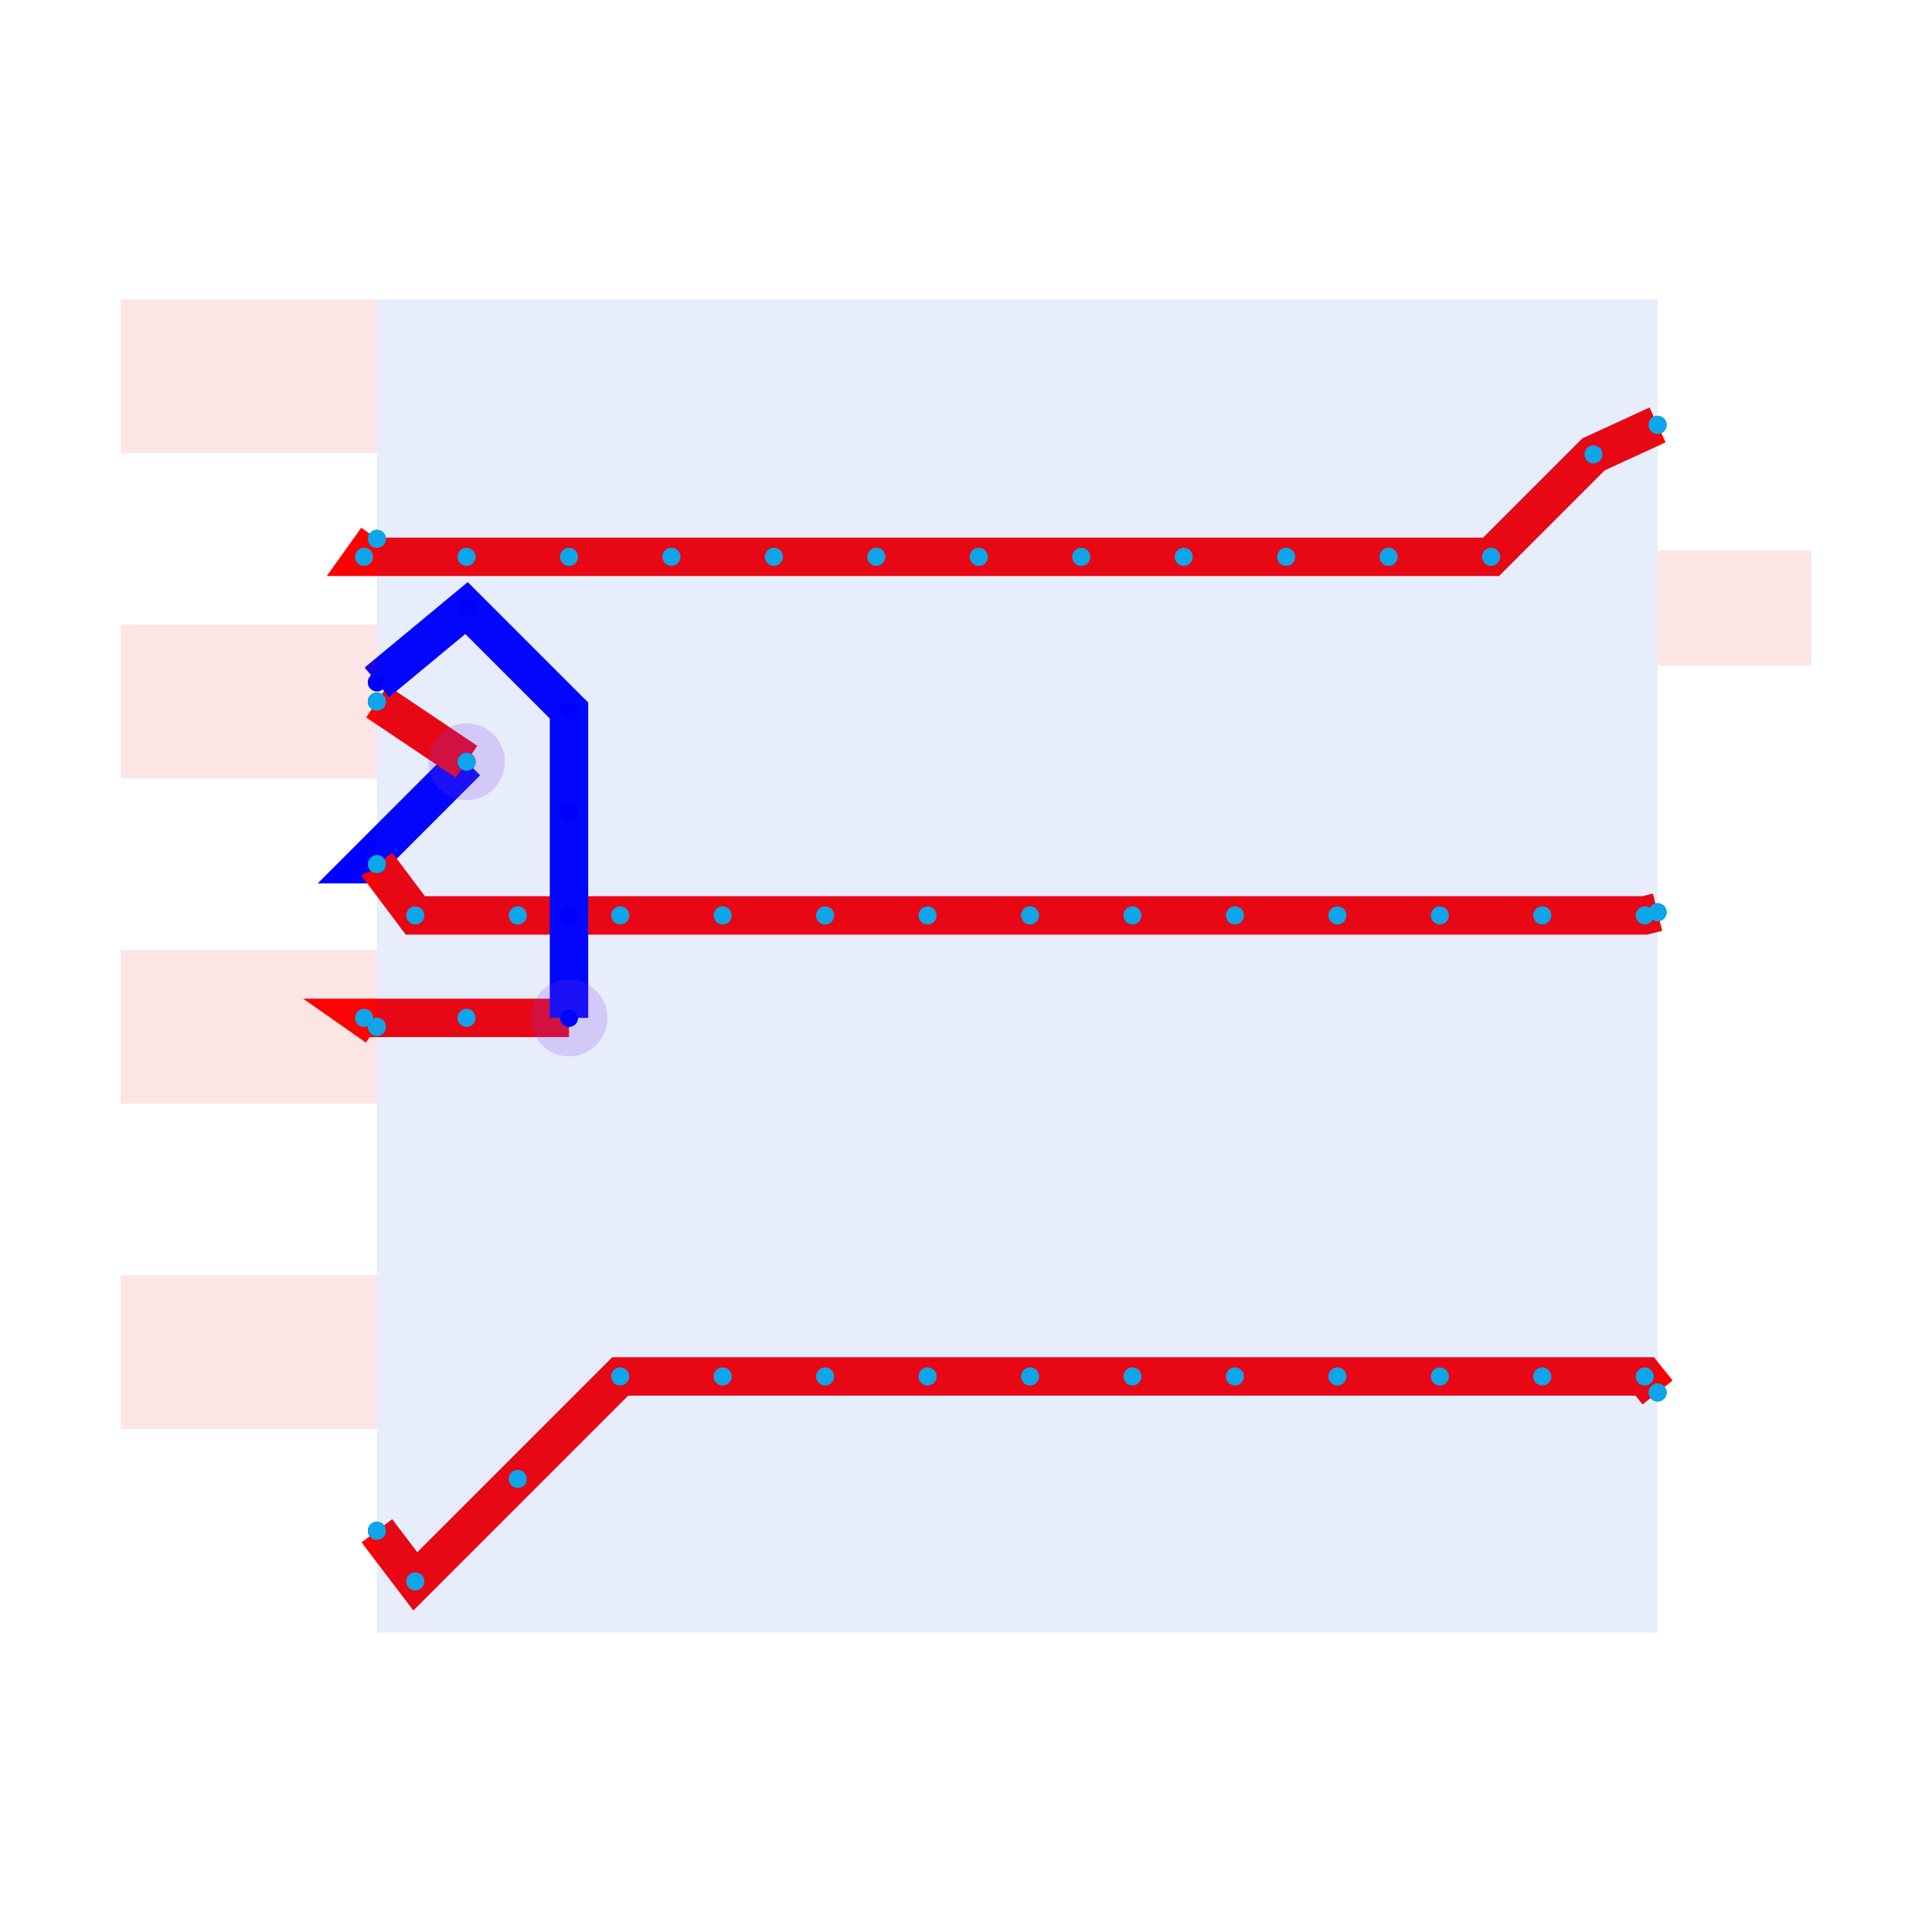
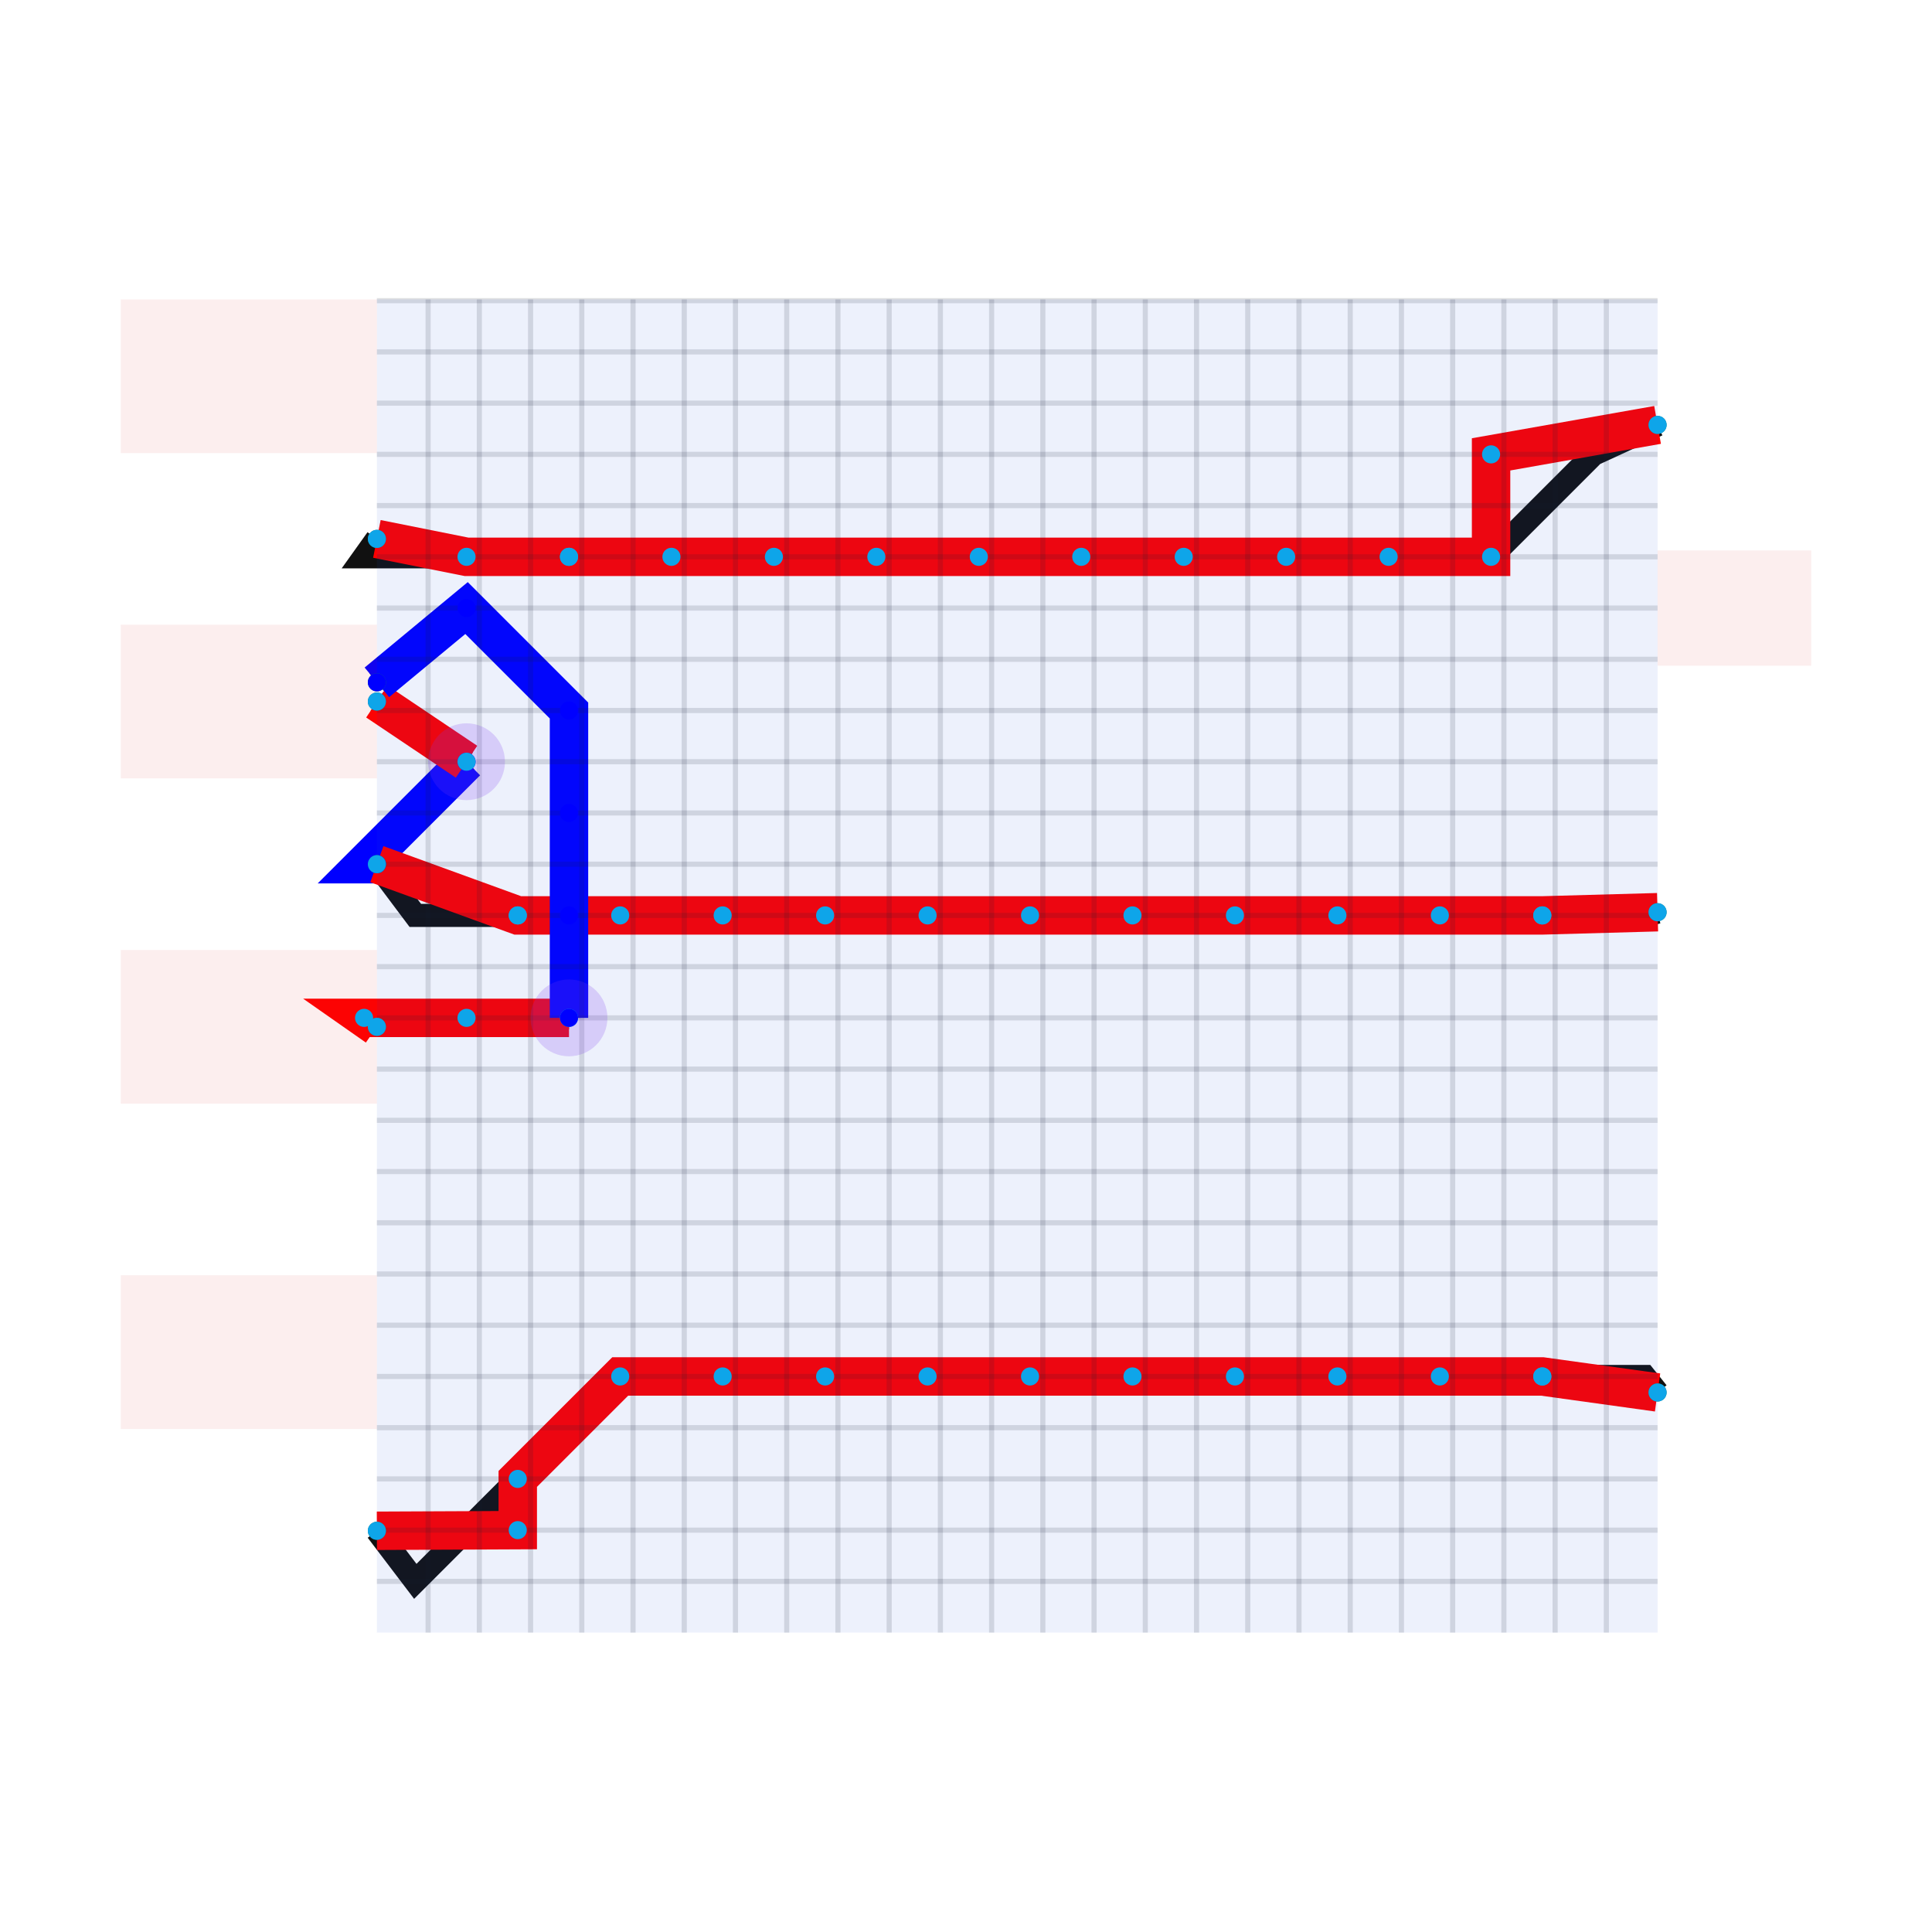
<svg xmlns="http://www.w3.org/2000/svg" width="640" height="640" viewBox="0 0 640 640">
  <rect width="100%" height="100%" fill="white" />
  <g>
-     <polyline data-points="-2.3499999999999996,-17.0625 -2.4000000000000004,-17 -2.8000000000000003,-17 -3.2,-17 -3.6,-17 -4,-17 -4.4,-17 -4.800000000000001,-17 -5.200000000000001,-17 -5.600000000000001,-17 -6.000000000000002,-17 -6.400000000000002,-17 -6.8000000000000025,-17.4 -7.200000000000003,-17.799999999999997 -7.35,-17.6025" data-type="line" data-label="source_net_17_mst2" points="549.091,461.273 544.848,455.97 510.909,455.97 476.97,455.97 443.03,455.97 409.091,455.97 375.152,455.97 341.212,455.97 307.273,455.97 273.333,455.97 239.394,455.97 205.455,455.97 171.515,489.909 137.576,523.848 124.848,507.091" fill="none" stroke="#FF0000" stroke-width="12.727" />
+     <polyline data-points="-2.3499999999999996,-17.0625 -2.4000000000000004,-17 -2.8000000000000003,-17 -3.2,-17 -3.6,-17 -4,-17 -4.4,-17 -4.800000000000001,-17 -5.200000000000001,-17 -5.600000000000001,-17 -6.000000000000002,-17 -6.400000000000002,-17 -6.8000000000000025,-17.4 -7.200000000000003,-17.799999999999997 -7.35,-17.6025" data-type="line" data-label="original:source_net_17_mst2" points="549.091,461.273 544.848,455.97 510.909,455.97 476.97,455.97 443.03,455.97 409.091,455.97 375.152,455.97 341.212,455.97 307.273,455.97 273.333,455.97 239.394,455.97 205.455,455.97 171.515,489.909 137.576,523.848 124.848,507.091" fill="none" stroke="#111111" stroke-width="7.636" />
+   </g>
+   <g>
+     <polyline data-points="-7.35,-15 -7.4,-15 -7,-14.6" data-type="line" data-label="original:source_net_23_mst0" points="124.848,286.273 120.606,286.273 154.545,252.333" fill="none" stroke="#111111" stroke-width="7.636" />
+   </g>
+   <g>
+     <polyline data-points="-7,-14.6 -7,-14.6 -7.35,-14.365000000000002" data-type="line" data-label="original:source_net_23_mst0" points="154.545,252.333 154.545,252.333 124.848,232.394" fill="none" stroke="#111111" stroke-width="7.636" />
+   </g>
+   <g>
+     <polyline data-points="-2.3499999999999996,-15.1875 -2.4000000000000004,-15.200000000000001 -2.8000000000000003,-15.200000000000001 -3.2,-15.200000000000001 -3.6,-15.200000000000001 -4,-15.200000000000001 -4.4,-15.200000000000001 -4.800000000000001,-15.200000000000001 -5.200000000000001,-15.200000000000001 -5.600000000000001,-15.200000000000001 -6.000000000000002,-15.200000000000001 -6.400000000000002,-15.200000000000001 -6.8000000000000025,-15.200000000000001 -7.200000000000003,-15.200000000000001 -7.35,-15" data-type="line" data-label="original:source_net_16_mst1" points="549.091,302.182 544.848,303.242 510.909,303.242 476.97,303.242 443.03,303.242 409.091,303.242 375.152,303.242 341.212,303.242 307.273,303.242 273.333,303.242 239.394,303.242 205.455,303.242 171.515,303.242 137.576,303.242 124.848,286.273" fill="none" stroke="#111111" stroke-width="7.636" />
+   </g>
+   <g>
+     <polyline data-points="-7.35,-13.73 -7.4,-13.8 -7,-13.8 -6.6,-13.8 -6.199999999999999,-13.8 -5.799999999999999,-13.8 -5.399999999999999,-13.8 -4.999999999999998,-13.8 -4.599999999999998,-13.8 -4.1999999999999975,-13.8 -3.7999999999999976,-13.8 -3.3999999999999977,-13.8 -2.999999999999998,-13.8 -2.599999999999998,-13.4 -2.3499999999999996,-13.285" data-type="line" data-label="original:source_net_27_mst0" points="124.848,178.515 120.606,184.455 154.545,184.455 188.485,184.455 222.424,184.455 256.364,184.455 290.303,184.455 324.242,184.455 358.182,184.455 392.121,184.455 426.061,184.455 460,184.455 493.939,184.455 527.879,150.515 549.091,140.758" fill="none" stroke="#111111" stroke-width="7.636" />
+   </g>
+   <g>
+     <polyline data-points="-7.35,-15.635000000000002 -7.4,-15.600000000000001 -7,-15.600000000000001 -6.6,-15.600000000000001" data-type="line" data-label="original:source_net_2_mst1" points="124.848,340.152 120.606,337.182 154.545,337.182 188.485,337.182" fill="none" stroke="#111111" stroke-width="7.636" />
+   </g>
+   <g>
+     <polyline data-points="-6.6,-15.600000000000001 -6.6,-15.600000000000001 -6.6,-15.200000000000001 -6.6,-14.8 -6.6,-14.4 -7,-14 -7.35,-14.290000000000001" data-type="line" data-label="original:source_net_2_mst1" points="188.485,337.182 188.485,337.182 188.485,303.242 188.485,269.303 188.485,235.364 154.545,201.424 124.848,226.03" fill="none" stroke="#111111" stroke-width="7.636" />
+   </g>
+   <g>
+     <polyline data-points="-2.3499999999999996,-17.0625 -2.8000000000000003,-17 -2.8000000000000003,-17 -3.2,-17 -3.6,-17 -4,-17 -4.4,-17 -4.800000000000001,-17 -5.200000000000001,-17 -5.600000000000001,-17 -6.000000000000002,-17 -6.400000000000002,-17 -6.8000000000000025,-17.4 -6.8000000000000025,-17.599999999999998 -7.35,-17.6025" data-type="line" data-label="source_net_17_mst2" points="549.091,461.273 510.909,455.97 510.909,455.97 476.97,455.97 443.03,455.97 409.091,455.97 375.152,455.97 341.212,455.97 307.273,455.97 273.333,455.97 239.394,455.97 205.455,455.97 171.515,489.909 171.515,506.879 124.848,507.091" fill="none" stroke="#FF0000" stroke-width="12.727" />
  </g>
  <g>
    <polyline data-points="-7.35,-15 -7.4,-15 -7,-14.6" data-type="line" data-label="source_net_23_mst0" points="124.848,286.273 120.606,286.273 154.545,252.333" fill="none" stroke="#0000FF" stroke-width="12.727" />
  </g>
  <g>
    <polyline data-points="-7,-14.6 -7,-14.6 -7.35,-14.365000000000002" data-type="line" data-label="source_net_23_mst0" points="154.545,252.333 154.545,252.333 124.848,232.394" fill="none" stroke="#FF0000" stroke-width="12.727" />
  </g>
  <g>
-     <polyline data-points="-2.3499999999999996,-15.1875 -2.4000000000000004,-15.200000000000001 -2.8000000000000003,-15.200000000000001 -3.2,-15.200000000000001 -3.6,-15.200000000000001 -4,-15.200000000000001 -4.4,-15.200000000000001 -4.800000000000001,-15.200000000000001 -5.200000000000001,-15.200000000000001 -5.600000000000001,-15.200000000000001 -6.000000000000002,-15.200000000000001 -6.400000000000002,-15.200000000000001 -6.8000000000000025,-15.200000000000001 -7.200000000000003,-15.200000000000001 -7.35,-15" data-type="line" data-label="source_net_16_mst1" points="549.091,302.182 544.848,303.242 510.909,303.242 476.97,303.242 443.03,303.242 409.091,303.242 375.152,303.242 341.212,303.242 307.273,303.242 273.333,303.242 239.394,303.242 205.455,303.242 171.515,303.242 137.576,303.242 124.848,286.273" fill="none" stroke="#FF0000" stroke-width="12.727" />
-   </g>
-   <g>
-     <polyline data-points="-7.35,-13.73 -7.4,-13.8 -7,-13.8 -6.6,-13.8 -6.199999999999999,-13.8 -5.799999999999999,-13.8 -5.399999999999999,-13.8 -4.999999999999998,-13.8 -4.599999999999998,-13.8 -4.1999999999999975,-13.8 -3.7999999999999976,-13.8 -3.3999999999999977,-13.8 -2.999999999999998,-13.8 -2.599999999999998,-13.4 -2.3499999999999996,-13.285" data-type="line" data-label="source_net_27_mst0" points="124.848,178.515 120.606,184.455 154.545,184.455 188.485,184.455 222.424,184.455 256.364,184.455 290.303,184.455 324.242,184.455 358.182,184.455 392.121,184.455 426.061,184.455 460,184.455 493.939,184.455 527.879,150.515 549.091,140.758" fill="none" stroke="#FF0000" stroke-width="12.727" />
+     <polyline data-points="-2.3499999999999996,-15.1875 -2.8000000000000003,-15.200000000000001 -2.8000000000000003,-15.200000000000001 -3.2,-15.200000000000001 -3.6,-15.200000000000001 -4,-15.200000000000001 -4.4,-15.200000000000001 -4.800000000000001,-15.200000000000001 -5.200000000000001,-15.200000000000001 -5.600000000000001,-15.200000000000001 -6.000000000000002,-15.200000000000001 -6.400000000000002,-15.200000000000001 -6.8000000000000025,-15.200000000000001 -6.8000000000000025,-15.200000000000001 -7.35,-15" data-type="line" data-label="source_net_16_mst1" points="549.091,302.182 510.909,303.242 510.909,303.242 476.97,303.242 443.03,303.242 409.091,303.242 375.152,303.242 341.212,303.242 307.273,303.242 273.333,303.242 239.394,303.242 205.455,303.242 171.515,303.242 171.515,303.242 124.848,286.273" fill="none" stroke="#FF0000" stroke-width="12.727" />
+   </g>
+   <g>
+     <polyline data-points="-7.35,-13.73 -7,-13.8 -6.6,-13.8 -6.6,-13.8 -6.199999999999999,-13.8 -5.799999999999999,-13.8 -5.399999999999999,-13.8 -4.999999999999998,-13.8 -4.599999999999998,-13.8 -4.1999999999999975,-13.8 -3.7999999999999976,-13.8 -3.3999999999999977,-13.8 -2.999999999999998,-13.8 -2.999999999999998,-13.4 -2.3499999999999996,-13.285" data-type="line" data-label="source_net_27_mst0" points="124.848,178.515 154.545,184.455 188.485,184.455 188.485,184.455 222.424,184.455 256.364,184.455 290.303,184.455 324.242,184.455 358.182,184.455 392.121,184.455 426.061,184.455 460,184.455 493.939,184.455 493.939,150.515 549.091,140.758" fill="none" stroke="#FF0000" stroke-width="12.727" />
  </g>
  <g>
    <polyline data-points="-7.35,-15.635000000000002 -7.4,-15.600000000000001 -7,-15.600000000000001 -6.6,-15.600000000000001" data-type="line" data-label="source_net_2_mst1" points="124.848,340.152 120.606,337.182 154.545,337.182 188.485,337.182" fill="none" stroke="#FF0000" stroke-width="12.727" />
  </g>
  <g>
    <polyline data-points="-6.6,-15.600000000000001 -6.6,-15.600000000000001 -6.6,-15.200000000000001 -6.6,-14.8 -6.6,-14.4 -7,-14 -7.35,-14.290000000000001" data-type="line" data-label="source_net_2_mst1" points="188.485,337.182 188.485,337.182 188.485,303.242 188.485,269.303 188.485,235.364 154.545,201.424 124.848,226.03" fill="none" stroke="#0000FF" stroke-width="12.727" />
  </g>
  <g>
-     <rect data-type="rect" data-label="cmn_23" data-x="-4.85" data-y="-15.3975" x="124.848" y="99.182" width="424.242" height="441.636" fill="rgba(29, 78, 216, 0.1)" stroke="#1d4ed8" stroke-width="0.012" />
-   </g>
-   <g>
-     <rect data-type="rect" data-label="obstacle:rect:0" data-x="-7.85" data-y="-16.905" x="40" y="422.455" width="84.848" height="50.909" fill="rgba(220, 38, 38, 0.12)" stroke="#dc2626" stroke-width="0.012" />
-   </g>
-   <g>
-     <rect data-type="rect" data-label="obstacle:rect:1" data-x="-7.85" data-y="-15.635" x="40" y="314.697" width="84.848" height="50.909" fill="rgba(220, 38, 38, 0.12)" stroke="#dc2626" stroke-width="0.012" />
-   </g>
-   <g>
-     <rect data-type="rect" data-label="obstacle:rect:2" data-x="-7.85" data-y="-14.365" x="40" y="206.939" width="84.848" height="50.909" fill="rgba(220, 38, 38, 0.12)" stroke="#dc2626" stroke-width="0.012" />
-   </g>
-   <g>
-     <rect data-type="rect" data-label="obstacle:rect:3" data-x="-2.05" data-y="-14" x="549.091" y="182.333" width="50.909" height="38.182" fill="rgba(220, 38, 38, 0.12)" stroke="#dc2626" stroke-width="0.012" />
-   </g>
-   <g>
-     <rect data-type="rect" data-label="obstacle:rect:4" data-x="-7.85" data-y="-13.095" x="40" y="99.182" width="84.848" height="50.909" fill="rgba(220, 38, 38, 0.12)" stroke="#dc2626" stroke-width="0.012" />
+     <polyline data-points="-7.1499999999999995,-18 -7.1499999999999995,-12.795000000000002" data-type="line" data-label="grid:v" points="141.818,540.818 141.818,99.182" fill="none" stroke="rgba(15, 23, 42, 0.14)" stroke-width="1.697" />
+   </g>
+   <g>
+     <polyline data-points="-6.949999999999999,-18 -6.949999999999999,-12.795000000000002" data-type="line" data-label="grid:v" points="158.788,540.818 158.788,99.182" fill="none" stroke="rgba(15, 23, 42, 0.14)" stroke-width="1.697" />
+   </g>
+   <g>
+     <polyline data-points="-6.749999999999999,-18 -6.749999999999999,-12.795000000000002" data-type="line" data-label="grid:v" points="175.758,540.818 175.758,99.182" fill="none" stroke="rgba(15, 23, 42, 0.14)" stroke-width="1.697" />
+   </g>
+   <g>
+     <polyline data-points="-6.549999999999999,-18 -6.549999999999999,-12.795000000000002" data-type="line" data-label="grid:v" points="192.727,540.818 192.727,99.182" fill="none" stroke="rgba(15, 23, 42, 0.14)" stroke-width="1.697" />
+   </g>
+   <g>
+     <polyline data-points="-6.349999999999999,-18 -6.349999999999999,-12.795000000000002" data-type="line" data-label="grid:v" points="209.697,540.818 209.697,99.182" fill="none" stroke="rgba(15, 23, 42, 0.14)" stroke-width="1.697" />
+   </g>
+   <g>
+     <polyline data-points="-6.149999999999999,-18 -6.149999999999999,-12.795000000000002" data-type="line" data-label="grid:v" points="226.667,540.818 226.667,99.182" fill="none" stroke="rgba(15, 23, 42, 0.14)" stroke-width="1.697" />
+   </g>
+   <g>
+     <polyline data-points="-5.949999999999998,-18 -5.949999999999998,-12.795000000000002" data-type="line" data-label="grid:v" points="243.636,540.818 243.636,99.182" fill="none" stroke="rgba(15, 23, 42, 0.14)" stroke-width="1.697" />
+   </g>
+   <g>
+     <polyline data-points="-5.749999999999998,-18 -5.749999999999998,-12.795000000000002" data-type="line" data-label="grid:v" points="260.606,540.818 260.606,99.182" fill="none" stroke="rgba(15, 23, 42, 0.14)" stroke-width="1.697" />
+   </g>
+   <g>
+     <polyline data-points="-5.549999999999998,-18 -5.549999999999998,-12.795000000000002" data-type="line" data-label="grid:v" points="277.576,540.818 277.576,99.182" fill="none" stroke="rgba(15, 23, 42, 0.14)" stroke-width="1.697" />
+   </g>
+   <g>
+     <polyline data-points="-5.349999999999998,-18 -5.349999999999998,-12.795000000000002" data-type="line" data-label="grid:v" points="294.545,540.818 294.545,99.182" fill="none" stroke="rgba(15, 23, 42, 0.14)" stroke-width="1.697" />
+   </g>
+   <g>
+     <polyline data-points="-5.149999999999998,-18 -5.149999999999998,-12.795000000000002" data-type="line" data-label="grid:v" points="311.515,540.818 311.515,99.182" fill="none" stroke="rgba(15, 23, 42, 0.14)" stroke-width="1.697" />
+   </g>
+   <g>
+     <polyline data-points="-4.9499999999999975,-18 -4.9499999999999975,-12.795000000000002" data-type="line" data-label="grid:v" points="328.485,540.818 328.485,99.182" fill="none" stroke="rgba(15, 23, 42, 0.14)" stroke-width="1.697" />
+   </g>
+   <g>
+     <polyline data-points="-4.749999999999997,-18 -4.749999999999997,-12.795000000000002" data-type="line" data-label="grid:v" points="345.455,540.818 345.455,99.182" fill="none" stroke="rgba(15, 23, 42, 0.14)" stroke-width="1.697" />
+   </g>
+   <g>
+     <polyline data-points="-4.549999999999997,-18 -4.549999999999997,-12.795000000000002" data-type="line" data-label="grid:v" points="362.424,540.818 362.424,99.182" fill="none" stroke="rgba(15, 23, 42, 0.14)" stroke-width="1.697" />
+   </g>
+   <g>
+     <polyline data-points="-4.349999999999997,-18 -4.349999999999997,-12.795000000000002" data-type="line" data-label="grid:v" points="379.394,540.818 379.394,99.182" fill="none" stroke="rgba(15, 23, 42, 0.14)" stroke-width="1.697" />
+   </g>
+   <g>
+     <polyline data-points="-4.149999999999997,-18 -4.149999999999997,-12.795000000000002" data-type="line" data-label="grid:v" points="396.364,540.818 396.364,99.182" fill="none" stroke="rgba(15, 23, 42, 0.14)" stroke-width="1.697" />
+   </g>
+   <g>
+     <polyline data-points="-3.9499999999999966,-18 -3.9499999999999966,-12.795000000000002" data-type="line" data-label="grid:v" points="413.333,540.818 413.333,99.182" fill="none" stroke="rgba(15, 23, 42, 0.14)" stroke-width="1.697" />
+   </g>
+   <g>
+     <polyline data-points="-3.7499999999999964,-18 -3.7499999999999964,-12.795000000000002" data-type="line" data-label="grid:v" points="430.303,540.818 430.303,99.182" fill="none" stroke="rgba(15, 23, 42, 0.14)" stroke-width="1.697" />
+   </g>
+   <g>
+     <polyline data-points="-3.5499999999999963,-18 -3.5499999999999963,-12.795000000000002" data-type="line" data-label="grid:v" points="447.273,540.818 447.273,99.182" fill="none" stroke="rgba(15, 23, 42, 0.14)" stroke-width="1.697" />
+   </g>
+   <g>
+     <polyline data-points="-3.349999999999996,-18 -3.349999999999996,-12.795000000000002" data-type="line" data-label="grid:v" points="464.242,540.818 464.242,99.182" fill="none" stroke="rgba(15, 23, 42, 0.14)" stroke-width="1.697" />
+   </g>
+   <g>
+     <polyline data-points="-3.149999999999996,-18 -3.149999999999996,-12.795000000000002" data-type="line" data-label="grid:v" points="481.212,540.818 481.212,99.182" fill="none" stroke="rgba(15, 23, 42, 0.14)" stroke-width="1.697" />
+   </g>
+   <g>
+     <polyline data-points="-2.9499999999999957,-18 -2.9499999999999957,-12.795000000000002" data-type="line" data-label="grid:v" points="498.182,540.818 498.182,99.182" fill="none" stroke="rgba(15, 23, 42, 0.14)" stroke-width="1.697" />
+   </g>
+   <g>
+     <polyline data-points="-2.7499999999999956,-18 -2.7499999999999956,-12.795000000000002" data-type="line" data-label="grid:v" points="515.152,540.818 515.152,99.182" fill="none" stroke="rgba(15, 23, 42, 0.14)" stroke-width="1.697" />
+   </g>
+   <g>
+     <polyline data-points="-2.5499999999999954,-18 -2.5499999999999954,-12.795000000000002" data-type="line" data-label="grid:v" points="532.121,540.818 532.121,99.182" fill="none" stroke="rgba(15, 23, 42, 0.14)" stroke-width="1.697" />
+   </g>
+   <g>
+     <polyline data-points="-7.35,-17.8 -2.3499999999999996,-17.8" data-type="line" data-label="grid:h" points="124.848,523.848 549.091,523.848" fill="none" stroke="rgba(15, 23, 42, 0.14)" stroke-width="1.697" />
+   </g>
+   <g>
+     <polyline data-points="-7.35,-17.6 -2.3499999999999996,-17.6" data-type="line" data-label="grid:h" points="124.848,506.879 549.091,506.879" fill="none" stroke="rgba(15, 23, 42, 0.14)" stroke-width="1.697" />
+   </g>
+   <g>
+     <polyline data-points="-7.35,-17.400000000000002 -2.3499999999999996,-17.400000000000002" data-type="line" data-label="grid:h" points="124.848,489.909 549.091,489.909" fill="none" stroke="rgba(15, 23, 42, 0.14)" stroke-width="1.697" />
+   </g>
+   <g>
+     <polyline data-points="-7.35,-17.200000000000003 -2.3499999999999996,-17.200000000000003" data-type="line" data-label="grid:h" points="124.848,472.939 549.091,472.939" fill="none" stroke="rgba(15, 23, 42, 0.14)" stroke-width="1.697" />
+   </g>
+   <g>
+     <polyline data-points="-7.35,-17.000000000000004 -2.3499999999999996,-17.000000000000004" data-type="line" data-label="grid:h" points="124.848,455.97 549.091,455.97" fill="none" stroke="rgba(15, 23, 42, 0.14)" stroke-width="1.697" />
+   </g>
+   <g>
+     <polyline data-points="-7.35,-16.800000000000004 -2.3499999999999996,-16.800000000000004" data-type="line" data-label="grid:h" points="124.848,439 549.091,439" fill="none" stroke="rgba(15, 23, 42, 0.14)" stroke-width="1.697" />
+   </g>
+   <g>
+     <polyline data-points="-7.35,-16.600000000000005 -2.3499999999999996,-16.600000000000005" data-type="line" data-label="grid:h" points="124.848,422.03 549.091,422.03" fill="none" stroke="rgba(15, 23, 42, 0.14)" stroke-width="1.697" />
+   </g>
+   <g>
+     <polyline data-points="-7.35,-16.400000000000006 -2.3499999999999996,-16.400000000000006" data-type="line" data-label="grid:h" points="124.848,405.061 549.091,405.061" fill="none" stroke="rgba(15, 23, 42, 0.14)" stroke-width="1.697" />
+   </g>
+   <g>
+     <polyline data-points="-7.35,-16.200000000000006 -2.3499999999999996,-16.200000000000006" data-type="line" data-label="grid:h" points="124.848,388.091 549.091,388.091" fill="none" stroke="rgba(15, 23, 42, 0.14)" stroke-width="1.697" />
+   </g>
+   <g>
+     <polyline data-points="-7.35,-16.000000000000007 -2.3499999999999996,-16.000000000000007" data-type="line" data-label="grid:h" points="124.848,371.121 549.091,371.121" fill="none" stroke="rgba(15, 23, 42, 0.14)" stroke-width="1.697" />
+   </g>
+   <g>
+     <polyline data-points="-7.35,-15.800000000000008 -2.3499999999999996,-15.800000000000008" data-type="line" data-label="grid:h" points="124.848,354.152 549.091,354.152" fill="none" stroke="rgba(15, 23, 42, 0.14)" stroke-width="1.697" />
+   </g>
+   <g>
+     <polyline data-points="-7.35,-15.600000000000009 -2.3499999999999996,-15.600000000000009" data-type="line" data-label="grid:h" points="124.848,337.182 549.091,337.182" fill="none" stroke="rgba(15, 23, 42, 0.14)" stroke-width="1.697" />
+   </g>
+   <g>
+     <polyline data-points="-7.35,-15.40000000000001 -2.3499999999999996,-15.40000000000001" data-type="line" data-label="grid:h" points="124.848,320.212 549.091,320.212" fill="none" stroke="rgba(15, 23, 42, 0.14)" stroke-width="1.697" />
+   </g>
+   <g>
+     <polyline data-points="-7.35,-15.20000000000001 -2.3499999999999996,-15.20000000000001" data-type="line" data-label="grid:h" points="124.848,303.242 549.091,303.242" fill="none" stroke="rgba(15, 23, 42, 0.14)" stroke-width="1.697" />
+   </g>
+   <g>
+     <polyline data-points="-7.35,-15.00000000000001 -2.3499999999999996,-15.00000000000001" data-type="line" data-label="grid:h" points="124.848,286.273 549.091,286.273" fill="none" stroke="rgba(15, 23, 42, 0.14)" stroke-width="1.697" />
+   </g>
+   <g>
+     <polyline data-points="-7.35,-14.800000000000011 -2.3499999999999996,-14.800000000000011" data-type="line" data-label="grid:h" points="124.848,269.303 549.091,269.303" fill="none" stroke="rgba(15, 23, 42, 0.14)" stroke-width="1.697" />
+   </g>
+   <g>
+     <polyline data-points="-7.35,-14.600000000000012 -2.3499999999999996,-14.600000000000012" data-type="line" data-label="grid:h" points="124.848,252.333 549.091,252.333" fill="none" stroke="rgba(15, 23, 42, 0.14)" stroke-width="1.697" />
+   </g>
+   <g>
+     <polyline data-points="-7.35,-14.400000000000013 -2.3499999999999996,-14.400000000000013" data-type="line" data-label="grid:h" points="124.848,235.364 549.091,235.364" fill="none" stroke="rgba(15, 23, 42, 0.14)" stroke-width="1.697" />
+   </g>
+   <g>
+     <polyline data-points="-7.35,-14.200000000000014 -2.3499999999999996,-14.200000000000014" data-type="line" data-label="grid:h" points="124.848,218.394 549.091,218.394" fill="none" stroke="rgba(15, 23, 42, 0.14)" stroke-width="1.697" />
+   </g>
+   <g>
+     <polyline data-points="-7.35,-14.000000000000014 -2.3499999999999996,-14.000000000000014" data-type="line" data-label="grid:h" points="124.848,201.424 549.091,201.424" fill="none" stroke="rgba(15, 23, 42, 0.14)" stroke-width="1.697" />
+   </g>
+   <g>
+     <polyline data-points="-7.35,-13.800000000000015 -2.3499999999999996,-13.800000000000015" data-type="line" data-label="grid:h" points="124.848,184.455 549.091,184.455" fill="none" stroke="rgba(15, 23, 42, 0.14)" stroke-width="1.697" />
+   </g>
+   <g>
+     <polyline data-points="-7.35,-13.600000000000016 -2.3499999999999996,-13.600000000000016" data-type="line" data-label="grid:h" points="124.848,167.485 549.091,167.485" fill="none" stroke="rgba(15, 23, 42, 0.14)" stroke-width="1.697" />
+   </g>
+   <g>
+     <polyline data-points="-7.35,-13.400000000000016 -2.3499999999999996,-13.400000000000016" data-type="line" data-label="grid:h" points="124.848,150.515 549.091,150.515" fill="none" stroke="rgba(15, 23, 42, 0.14)" stroke-width="1.697" />
+   </g>
+   <g>
+     <polyline data-points="-7.35,-13.200000000000017 -2.3499999999999996,-13.200000000000017" data-type="line" data-label="grid:h" points="124.848,133.545 549.091,133.545" fill="none" stroke="rgba(15, 23, 42, 0.14)" stroke-width="1.697" />
+   </g>
+   <g>
+     <polyline data-points="-7.35,-13.000000000000018 -2.3499999999999996,-13.000000000000018" data-type="line" data-label="grid:h" points="124.848,116.576 549.091,116.576" fill="none" stroke="rgba(15, 23, 42, 0.14)" stroke-width="1.697" />
+   </g>
+   <g>
+     <polyline data-points="-7.35,-12.800000000000018 -2.3499999999999996,-12.800000000000018" data-type="line" data-label="grid:h" points="124.848,99.606 549.091,99.606" fill="none" stroke="rgba(15, 23, 42, 0.14)" stroke-width="1.697" />
+   </g>
+   <g>
+     <rect data-type="rect" data-label="cmn_23" data-x="-4.85" data-y="-15.3975" x="124.848" y="99.182" width="424.242" height="441.636" fill="rgba(29, 78, 216, 0.08)" stroke="#1d4ed8" stroke-width="0.012" />
+   </g>
+   <g>
+     <rect data-type="rect" data-label="obstacle:rect:0" data-x="-7.85" data-y="-16.905" x="40" y="422.455" width="84.848" height="50.909" fill="rgba(220, 38, 38, 0.08)" stroke="#dc2626" stroke-width="0.012" />
+   </g>
+   <g>
+     <rect data-type="rect" data-label="obstacle:rect:1" data-x="-7.85" data-y="-15.635" x="40" y="314.697" width="84.848" height="50.909" fill="rgba(220, 38, 38, 0.08)" stroke="#dc2626" stroke-width="0.012" />
+   </g>
+   <g>
+     <rect data-type="rect" data-label="obstacle:rect:2" data-x="-7.85" data-y="-14.365" x="40" y="206.939" width="84.848" height="50.909" fill="rgba(220, 38, 38, 0.08)" stroke="#dc2626" stroke-width="0.012" />
+   </g>
+   <g>
+     <rect data-type="rect" data-label="obstacle:rect:3" data-x="-2.05" data-y="-14" x="549.091" y="182.333" width="50.909" height="38.182" fill="rgba(220, 38, 38, 0.08)" stroke="#dc2626" stroke-width="0.012" />
+   </g>
+   <g>
+     <rect data-type="rect" data-label="obstacle:rect:4" data-x="-7.85" data-y="-13.095" x="40" y="99.182" width="84.848" height="50.909" fill="rgba(220, 38, 38, 0.08)" stroke="#dc2626" stroke-width="0.012" />
  </g>
  <circle data-type="circle" data-label="" data-x="-7" data-y="-14.6" cx="154.545" cy="252.333" r="12.727" fill="rgba(124, 58, 237, 0.2)" stroke="#7c3aed" stroke-width="0.012" />
  <circle data-type="circle" data-label="" data-x="-6.6" data-y="-15.600000000000001" cx="188.485" cy="337.182" r="12.727" fill="rgba(124, 58, 237, 0.2)" stroke="#7c3aed" stroke-width="0.012" />
  <g>
    <circle data-type="point" data-label="source_net_23_mst0" data-x="-7.35" data-y="-15" cx="124.848" cy="286.273" r="3" fill="#0f766e" />
  </g>
  <g>
    <circle data-type="point" data-label="source_net_23_mst0" data-x="-7.35" data-y="-14.365000000000002" cx="124.848" cy="232.394" r="3" fill="#0f766e" />
  </g>
  <g>
    <circle data-type="point" data-label="source_net_2_mst1" data-x="-7.35" data-y="-14.290000000000001" cx="124.848" cy="226.03" r="3" fill="#0f766e" />
  </g>
  <g>
    <circle data-type="point" data-label="source_net_2_mst1" data-x="-7.35" data-y="-15.635000000000002" cx="124.848" cy="340.152" r="3" fill="#0f766e" />
  </g>
  <g>
    <circle data-type="point" data-label="source_net_16_mst1" data-x="-7.35" data-y="-15" cx="124.848" cy="286.273" r="3" fill="#0f766e" />
  </g>
  <g>
    <circle data-type="point" data-label="source_net_16_mst1" data-x="-2.3499999999999996" data-y="-15.1875" cx="549.091" cy="302.182" r="3" fill="#0f766e" />
  </g>
  <g>
    <circle data-type="point" data-label="source_net_17_mst2" data-x="-7.35" data-y="-17.6025" cx="124.848" cy="507.091" r="3" fill="#0f766e" />
  </g>
  <g>
    <circle data-type="point" data-label="source_net_17_mst2" data-x="-2.3499999999999996" data-y="-17.0625" cx="549.091" cy="461.273" r="3" fill="#0f766e" />
  </g>
  <g>
    <circle data-type="point" data-label="source_net_27_mst0" data-x="-7.35" data-y="-13.73" cx="124.848" cy="178.515" r="3" fill="#0f766e" />
  </g>
  <g>
    <circle data-type="point" data-label="source_net_27_mst0" data-x="-2.3499999999999996" data-y="-13.285" cx="549.091" cy="140.758" r="3" fill="#0f766e" />
  </g>
  <g>
    <circle data-type="point" data-label="" data-x="-2.3499999999999996" data-y="-17.0625" cx="549.091" cy="461.273" r="3" fill="#0ea5e9" />
  </g>
  <g>
-     <circle data-type="point" data-label="" data-x="-2.4000000000000004" data-y="-17" cx="544.848" cy="455.97" r="3" fill="#0ea5e9" />
-   </g>
-   <g>
    <circle data-type="point" data-label="" data-x="-2.8000000000000003" data-y="-17" cx="510.909" cy="455.97" r="3" fill="#0ea5e9" />
  </g>
  <g>
+     <circle data-type="point" data-label="" data-x="-2.8000000000000003" data-y="-17" cx="510.909" cy="455.97" r="3" fill="#0ea5e9" />
+   </g>
+   <g>
    <circle data-type="point" data-label="" data-x="-3.2" data-y="-17" cx="476.97" cy="455.97" r="3" fill="#0ea5e9" />
  </g>
  <g>
    <circle data-type="point" data-label="" data-x="-3.6" data-y="-17" cx="443.03" cy="455.97" r="3" fill="#0ea5e9" />
  </g>
  <g>
    <circle data-type="point" data-label="" data-x="-4" data-y="-17" cx="409.091" cy="455.97" r="3" fill="#0ea5e9" />
  </g>
  <g>
    <circle data-type="point" data-label="" data-x="-4.4" data-y="-17" cx="375.152" cy="455.97" r="3" fill="#0ea5e9" />
  </g>
  <g>
    <circle data-type="point" data-label="" data-x="-4.800000000000001" data-y="-17" cx="341.212" cy="455.97" r="3" fill="#0ea5e9" />
  </g>
  <g>
    <circle data-type="point" data-label="" data-x="-5.200000000000001" data-y="-17" cx="307.273" cy="455.97" r="3" fill="#0ea5e9" />
  </g>
  <g>
    <circle data-type="point" data-label="" data-x="-5.600000000000001" data-y="-17" cx="273.333" cy="455.97" r="3" fill="#0ea5e9" />
  </g>
  <g>
    <circle data-type="point" data-label="" data-x="-6.000000000000002" data-y="-17" cx="239.394" cy="455.97" r="3" fill="#0ea5e9" />
  </g>
  <g>
    <circle data-type="point" data-label="" data-x="-6.400000000000002" data-y="-17" cx="205.455" cy="455.97" r="3" fill="#0ea5e9" />
  </g>
  <g>
    <circle data-type="point" data-label="" data-x="-6.8000000000000025" data-y="-17.4" cx="171.515" cy="489.909" r="3" fill="#0ea5e9" />
  </g>
  <g>
-     <circle data-type="point" data-label="" data-x="-7.200000000000003" data-y="-17.799999999999997" cx="137.576" cy="523.848" r="3" fill="#0ea5e9" />
+     <circle data-type="point" data-label="" data-x="-6.8000000000000025" data-y="-17.599999999999998" cx="171.515" cy="506.879" r="3" fill="#0ea5e9" />
  </g>
  <g>
    <circle data-type="point" data-label="" data-x="-7.35" data-y="-17.6025" cx="124.848" cy="507.091" r="3" fill="#0ea5e9" />
  </g>
  <g>
    <circle data-type="point" data-label="" data-x="-7.35" data-y="-15" cx="124.848" cy="286.273" r="3" fill="#0000FF" />
  </g>
  <g>
    <circle data-type="point" data-label="" data-x="-7.4" data-y="-15" cx="120.606" cy="286.273" r="3" fill="#0000FF" />
  </g>
  <g>
    <circle data-type="point" data-label="" data-x="-7" data-y="-14.6" cx="154.545" cy="252.333" r="3" fill="#0000FF" />
  </g>
  <g>
    <circle data-type="point" data-label="" data-x="-7" data-y="-14.6" cx="154.545" cy="252.333" r="3" fill="#0ea5e9" />
  </g>
  <g>
    <circle data-type="point" data-label="" data-x="-7.35" data-y="-14.365000000000002" cx="124.848" cy="232.394" r="3" fill="#0ea5e9" />
  </g>
  <g>
    <circle data-type="point" data-label="" data-x="-2.3499999999999996" data-y="-15.1875" cx="549.091" cy="302.182" r="3" fill="#0ea5e9" />
  </g>
  <g>
-     <circle data-type="point" data-label="" data-x="-2.4000000000000004" data-y="-15.200000000000001" cx="544.848" cy="303.242" r="3" fill="#0ea5e9" />
-   </g>
-   <g>
    <circle data-type="point" data-label="" data-x="-2.8000000000000003" data-y="-15.200000000000001" cx="510.909" cy="303.242" r="3" fill="#0ea5e9" />
  </g>
  <g>
+     <circle data-type="point" data-label="" data-x="-2.8000000000000003" data-y="-15.200000000000001" cx="510.909" cy="303.242" r="3" fill="#0ea5e9" />
+   </g>
+   <g>
    <circle data-type="point" data-label="" data-x="-3.2" data-y="-15.200000000000001" cx="476.97" cy="303.242" r="3" fill="#0ea5e9" />
  </g>
  <g>
    <circle data-type="point" data-label="" data-x="-3.6" data-y="-15.200000000000001" cx="443.03" cy="303.242" r="3" fill="#0ea5e9" />
  </g>
  <g>
    <circle data-type="point" data-label="" data-x="-4" data-y="-15.200000000000001" cx="409.091" cy="303.242" r="3" fill="#0ea5e9" />
  </g>
  <g>
    <circle data-type="point" data-label="" data-x="-4.4" data-y="-15.200000000000001" cx="375.152" cy="303.242" r="3" fill="#0ea5e9" />
  </g>
  <g>
    <circle data-type="point" data-label="" data-x="-4.800000000000001" data-y="-15.200000000000001" cx="341.212" cy="303.242" r="3" fill="#0ea5e9" />
  </g>
  <g>
    <circle data-type="point" data-label="" data-x="-5.200000000000001" data-y="-15.200000000000001" cx="307.273" cy="303.242" r="3" fill="#0ea5e9" />
  </g>
  <g>
    <circle data-type="point" data-label="" data-x="-5.600000000000001" data-y="-15.200000000000001" cx="273.333" cy="303.242" r="3" fill="#0ea5e9" />
  </g>
  <g>
    <circle data-type="point" data-label="" data-x="-6.000000000000002" data-y="-15.200000000000001" cx="239.394" cy="303.242" r="3" fill="#0ea5e9" />
  </g>
  <g>
    <circle data-type="point" data-label="" data-x="-6.400000000000002" data-y="-15.200000000000001" cx="205.455" cy="303.242" r="3" fill="#0ea5e9" />
  </g>
  <g>
    <circle data-type="point" data-label="" data-x="-6.8000000000000025" data-y="-15.200000000000001" cx="171.515" cy="303.242" r="3" fill="#0ea5e9" />
  </g>
  <g>
-     <circle data-type="point" data-label="" data-x="-7.200000000000003" data-y="-15.200000000000001" cx="137.576" cy="303.242" r="3" fill="#0ea5e9" />
+     <circle data-type="point" data-label="" data-x="-6.8000000000000025" data-y="-15.200000000000001" cx="171.515" cy="303.242" r="3" fill="#0ea5e9" />
  </g>
  <g>
    <circle data-type="point" data-label="" data-x="-7.35" data-y="-15" cx="124.848" cy="286.273" r="3" fill="#0ea5e9" />
  </g>
  <g>
    <circle data-type="point" data-label="" data-x="-7.35" data-y="-13.73" cx="124.848" cy="178.515" r="3" fill="#0ea5e9" />
  </g>
  <g>
-     <circle data-type="point" data-label="" data-x="-7.4" data-y="-13.8" cx="120.606" cy="184.455" r="3" fill="#0ea5e9" />
-   </g>
-   <g>
    <circle data-type="point" data-label="" data-x="-7" data-y="-13.8" cx="154.545" cy="184.455" r="3" fill="#0ea5e9" />
  </g>
  <g>
    <circle data-type="point" data-label="" data-x="-6.6" data-y="-13.8" cx="188.485" cy="184.455" r="3" fill="#0ea5e9" />
  </g>
  <g>
+     <circle data-type="point" data-label="" data-x="-6.6" data-y="-13.8" cx="188.485" cy="184.455" r="3" fill="#0ea5e9" />
+   </g>
+   <g>
    <circle data-type="point" data-label="" data-x="-6.199999999999999" data-y="-13.8" cx="222.424" cy="184.455" r="3" fill="#0ea5e9" />
  </g>
  <g>
    <circle data-type="point" data-label="" data-x="-5.799999999999999" data-y="-13.8" cx="256.364" cy="184.455" r="3" fill="#0ea5e9" />
  </g>
  <g>
    <circle data-type="point" data-label="" data-x="-5.399999999999999" data-y="-13.8" cx="290.303" cy="184.455" r="3" fill="#0ea5e9" />
  </g>
  <g>
    <circle data-type="point" data-label="" data-x="-4.999999999999998" data-y="-13.8" cx="324.242" cy="184.455" r="3" fill="#0ea5e9" />
  </g>
  <g>
    <circle data-type="point" data-label="" data-x="-4.599999999999998" data-y="-13.8" cx="358.182" cy="184.455" r="3" fill="#0ea5e9" />
  </g>
  <g>
    <circle data-type="point" data-label="" data-x="-4.1999999999999975" data-y="-13.8" cx="392.121" cy="184.455" r="3" fill="#0ea5e9" />
  </g>
  <g>
    <circle data-type="point" data-label="" data-x="-3.7999999999999976" data-y="-13.8" cx="426.061" cy="184.455" r="3" fill="#0ea5e9" />
  </g>
  <g>
    <circle data-type="point" data-label="" data-x="-3.3999999999999977" data-y="-13.8" cx="460" cy="184.455" r="3" fill="#0ea5e9" />
  </g>
  <g>
    <circle data-type="point" data-label="" data-x="-2.999999999999998" data-y="-13.8" cx="493.939" cy="184.455" r="3" fill="#0ea5e9" />
  </g>
  <g>
-     <circle data-type="point" data-label="" data-x="-2.599999999999998" data-y="-13.4" cx="527.879" cy="150.515" r="3" fill="#0ea5e9" />
+     <circle data-type="point" data-label="" data-x="-2.999999999999998" data-y="-13.4" cx="493.939" cy="150.515" r="3" fill="#0ea5e9" />
  </g>
  <g>
    <circle data-type="point" data-label="" data-x="-2.3499999999999996" data-y="-13.285" cx="549.091" cy="140.758" r="3" fill="#0ea5e9" />
  </g>
  <g>
    <circle data-type="point" data-label="" data-x="-7.35" data-y="-15.635000000000002" cx="124.848" cy="340.152" r="3" fill="#0ea5e9" />
  </g>
  <g>
    <circle data-type="point" data-label="" data-x="-7.4" data-y="-15.600000000000001" cx="120.606" cy="337.182" r="3" fill="#0ea5e9" />
  </g>
  <g>
    <circle data-type="point" data-label="" data-x="-7" data-y="-15.600000000000001" cx="154.545" cy="337.182" r="3" fill="#0ea5e9" />
  </g>
  <g>
    <circle data-type="point" data-label="" data-x="-6.6" data-y="-15.600000000000001" cx="188.485" cy="337.182" r="3" fill="#0ea5e9" />
  </g>
  <g>
    <circle data-type="point" data-label="" data-x="-6.6" data-y="-15.600000000000001" cx="188.485" cy="337.182" r="3" fill="#0000FF" />
  </g>
  <g>
    <circle data-type="point" data-label="" data-x="-6.6" data-y="-15.200000000000001" cx="188.485" cy="303.242" r="3" fill="#0000FF" />
  </g>
  <g>
    <circle data-type="point" data-label="" data-x="-6.6" data-y="-14.8" cx="188.485" cy="269.303" r="3" fill="#0000FF" />
  </g>
  <g>
    <circle data-type="point" data-label="" data-x="-6.6" data-y="-14.4" cx="188.485" cy="235.364" r="3" fill="#0000FF" />
  </g>
  <g>
    <circle data-type="point" data-label="" data-x="-7" data-y="-14" cx="154.545" cy="201.424" r="3" fill="#0000FF" />
  </g>
  <g>
    <circle data-type="point" data-label="" data-x="-7.35" data-y="-14.290000000000001" cx="124.848" cy="226.03" r="3" fill="#0000FF" />
  </g>
  <g id="crosshair" style="display: none">
    <line id="crosshair-h" y1="0" y2="640" stroke="#666" stroke-width="0.5" />
    <line id="crosshair-v" x1="0" x2="640" stroke="#666" stroke-width="0.5" />
    <text id="coordinates" font-family="monospace" font-size="12" fill="#666" />
  </g>
</svg>
